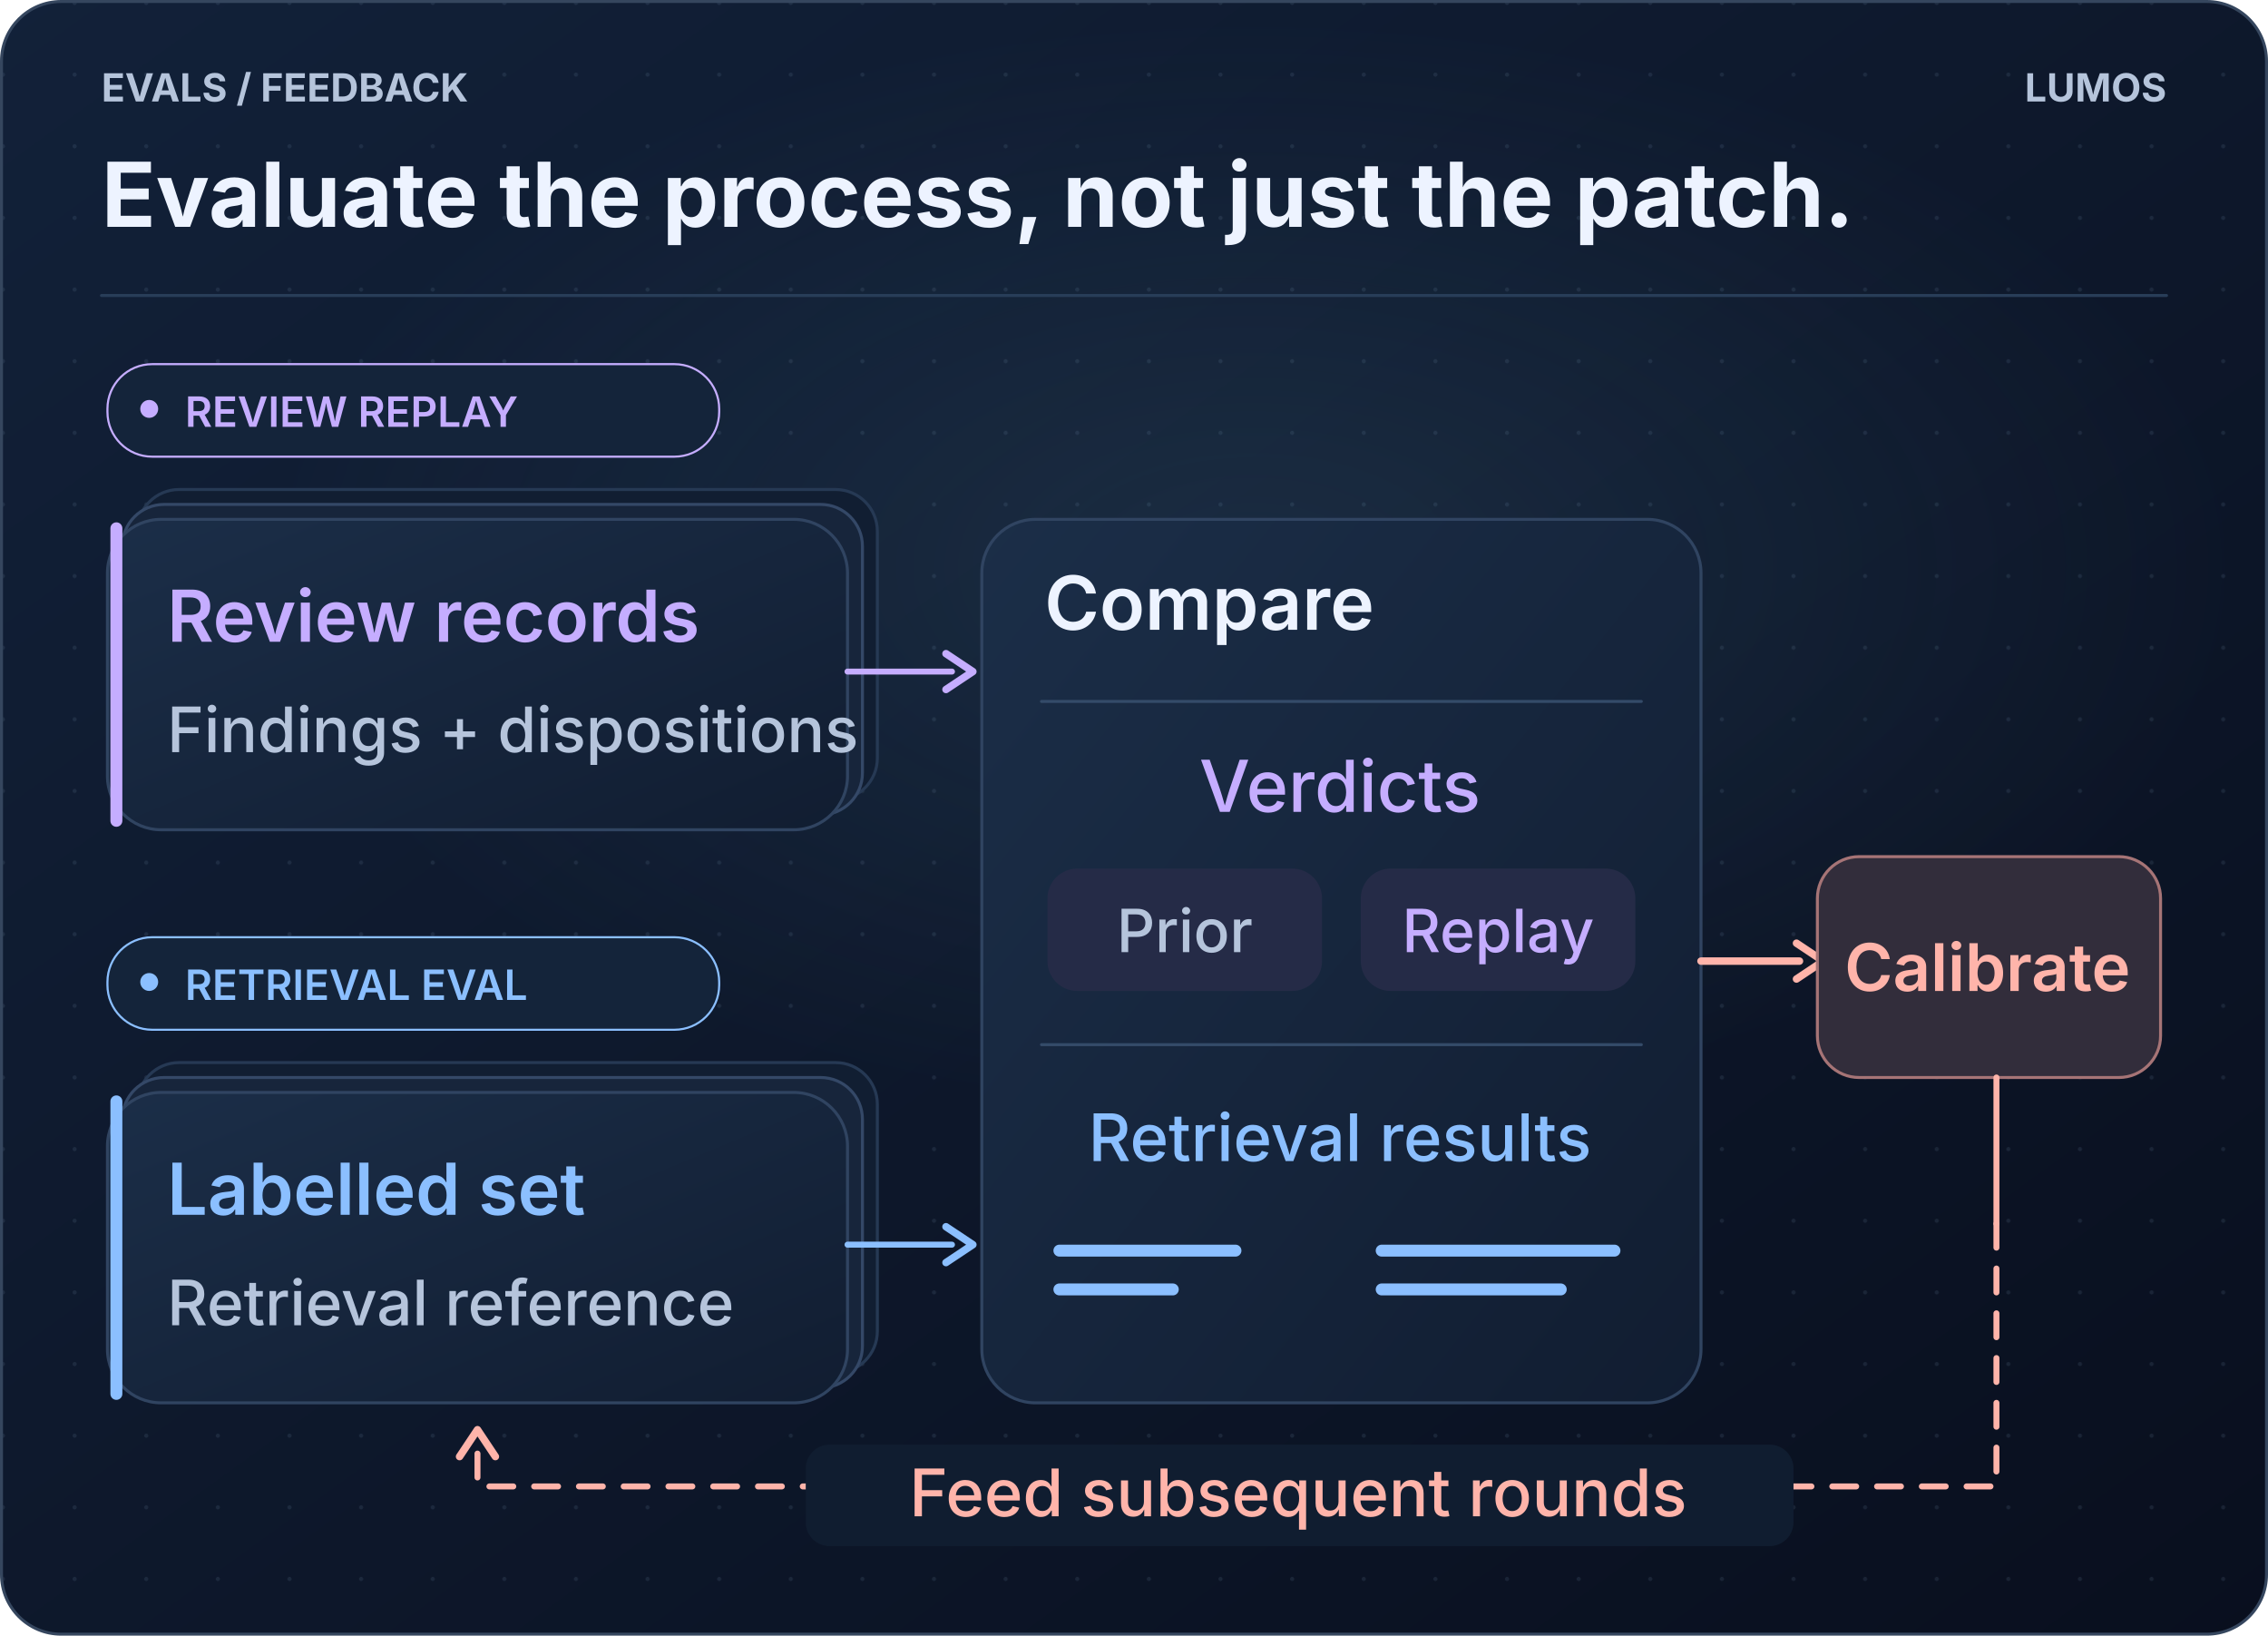
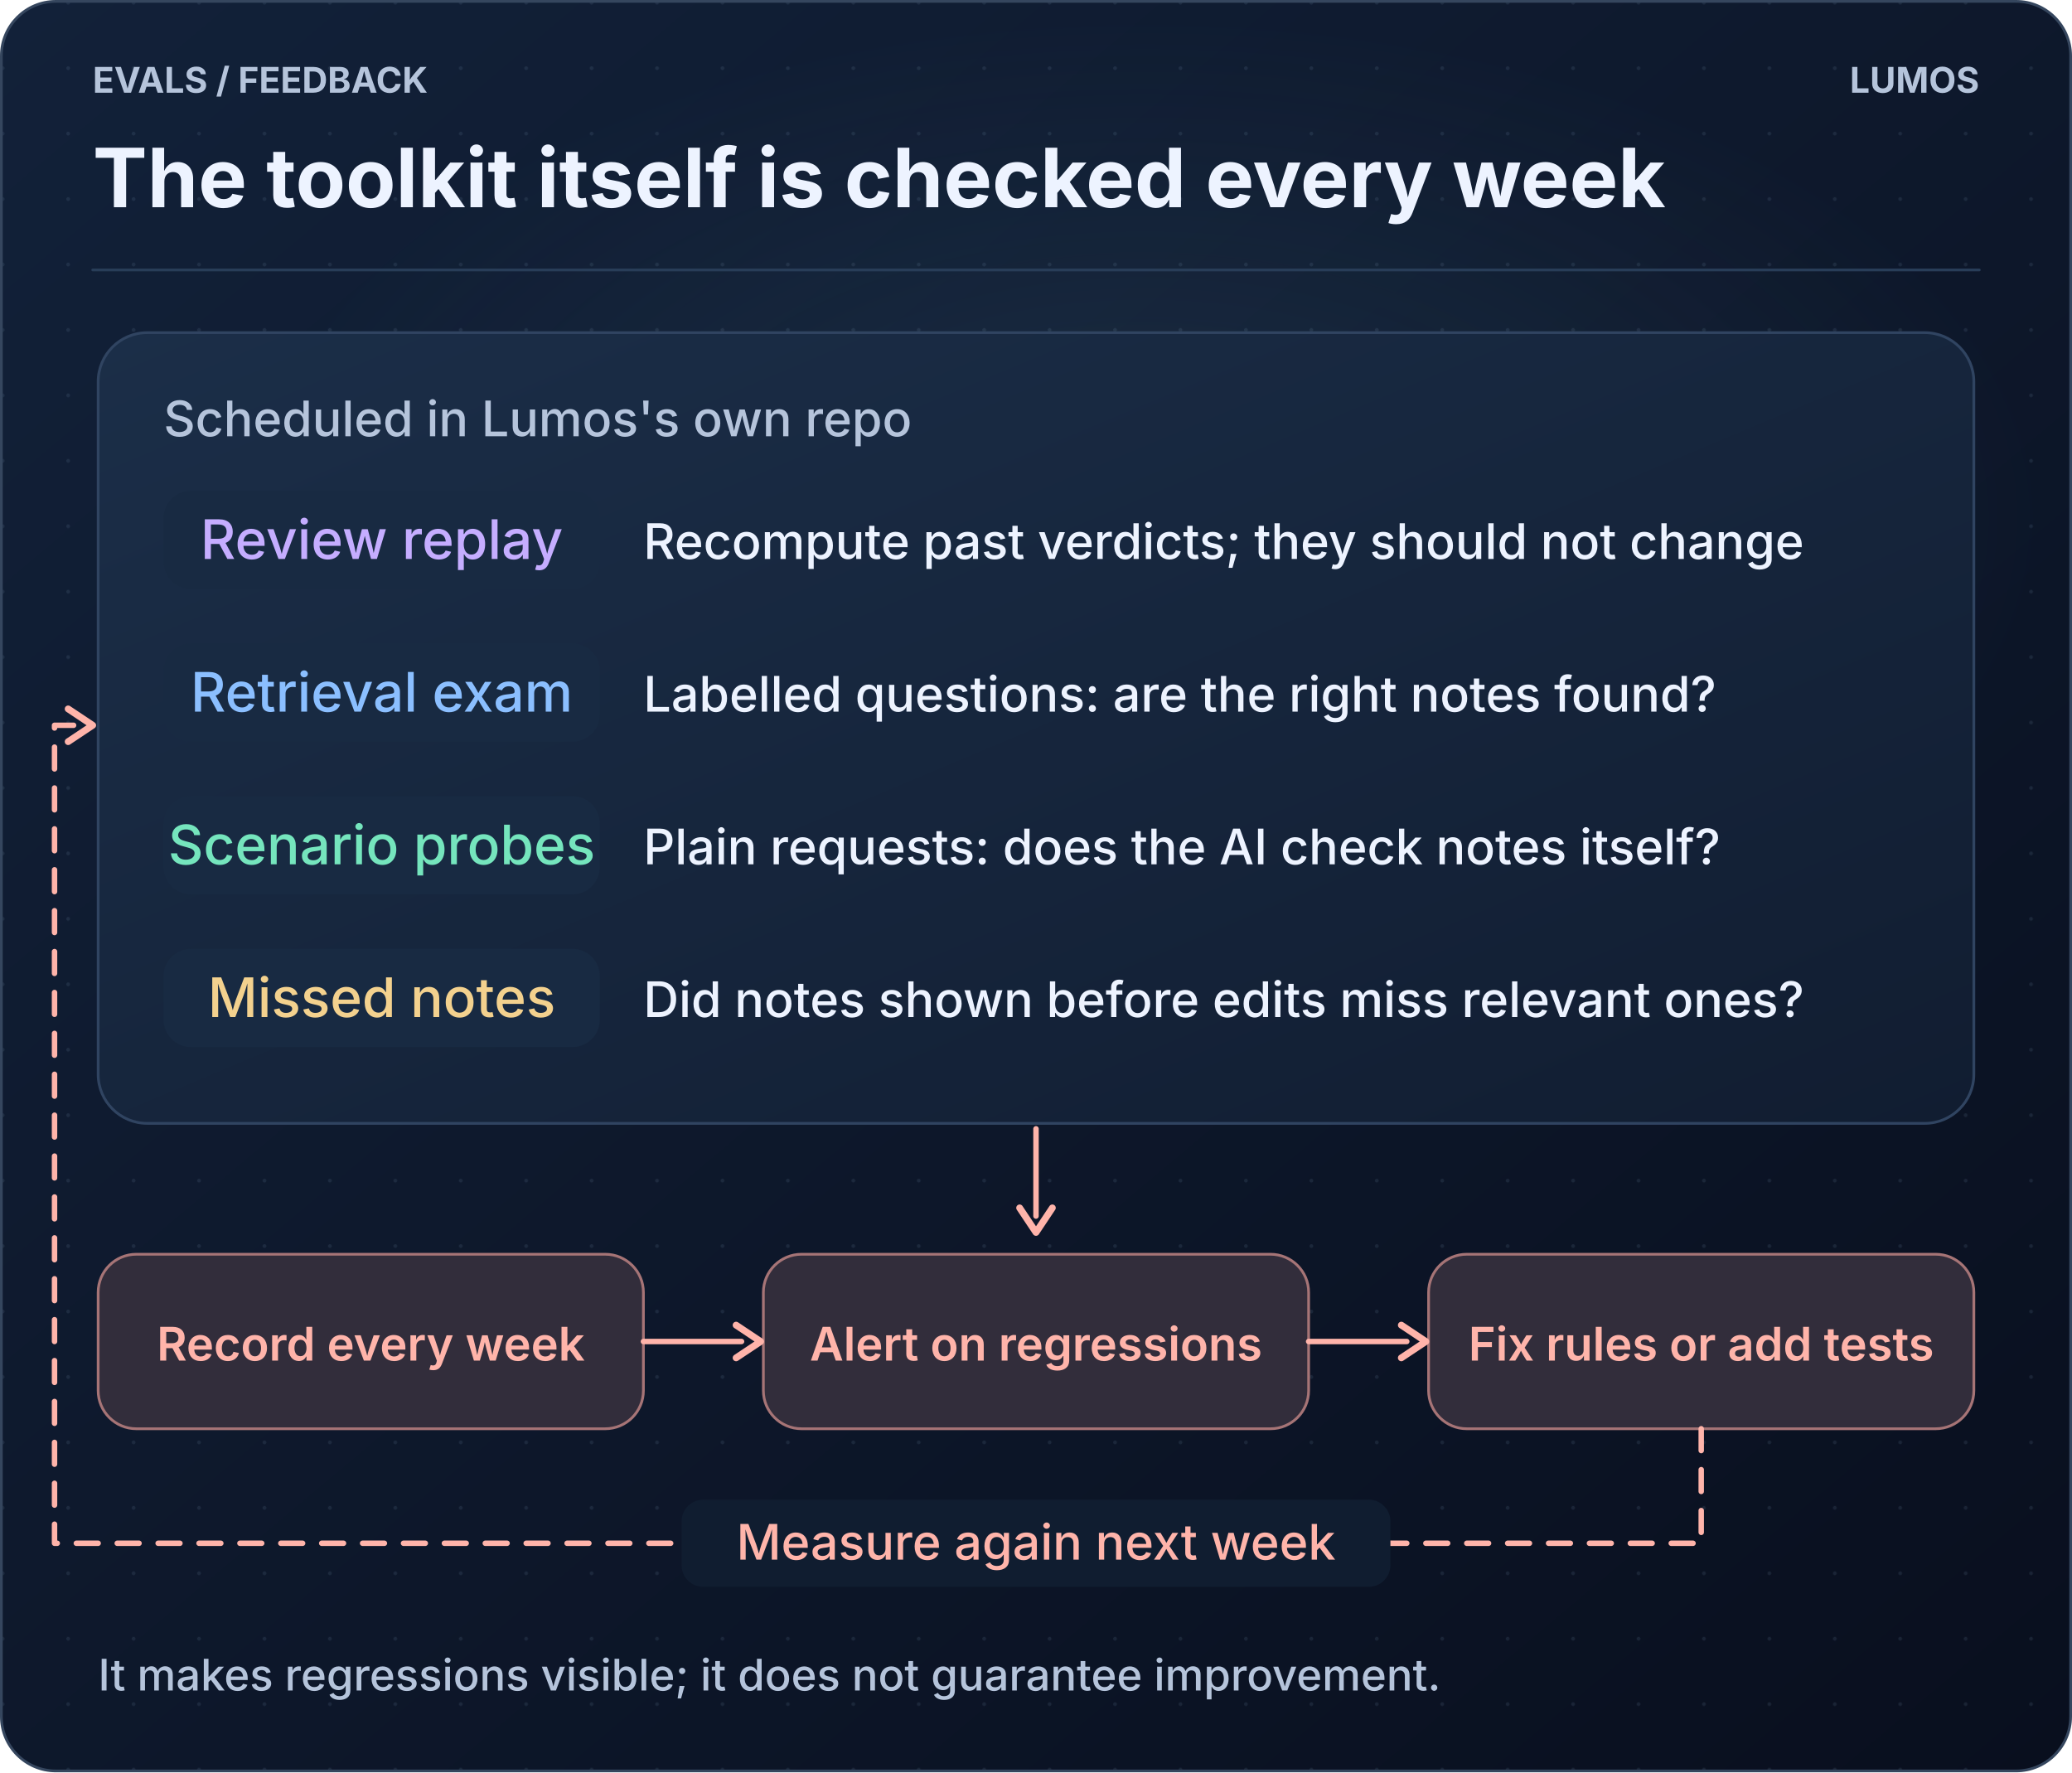
- <svg xmlns="http://www.w3.org/2000/svg" width="760" height="548" viewBox="0 0 760 548" role="img" aria-labelledby="title desc">
+ <svg xmlns="http://www.w3.org/2000/svg" width="760" height="650" viewBox="0 0 760 650" role="img" aria-labelledby="title desc">
  <defs>
    <linearGradient id="bg" x1="0" y1="0" x2="1" y2="1">
      <stop stop-color="#122139" />
      <stop offset="1" stop-color="#090f1e" />
    </linearGradient>
    <linearGradient id="panel" x1="0" y1="0" x2="1" y2="1">
      <stop stop-color="#1b2e48" />
      <stop offset="1" stop-color="#111d31" />
    </linearGradient>
    <radialGradient id="halo">
      <stop stop-color="#73b8d7" stop-opacity=".12" />
      <stop offset="1" stop-color="#73b8d7" stop-opacity="0" />
    </radialGradient>
    <pattern id="grid" width="24" height="24" patternUnits="userSpaceOnUse">
      <circle cx="1" cy="1" r=".7" fill="#718da9" opacity=".15" />
    </pattern>
  </defs>
-   <rect x=".5" y=".5" width="759" height="547" rx="20" fill="url(#bg)" stroke="#35465e" />
-   <rect x="1" y="1" width="758" height="546" rx="20" fill="url(#grid)" />
+   <rect x=".5" y=".5" width="759" height="649" rx="20" fill="url(#bg)" stroke="#35465e" />
+   <rect x="1" y="1" width="758" height="648" rx="20" fill="url(#grid)" />
  <ellipse cx="420" cy="190" rx="335" ry="185" fill="url(#halo)" />
  <g font-family="Inter, 'PingFang TC', 'Noto Sans TC', 'Microsoft JhengHei', system-ui, sans-serif">
    <text x="34" y="34" font-size="13" fill="#b5c4db" text-anchor="start" font-weight="650">EVALS / FEEDBACK</text>
-     <text x="34" y="76" font-size="30" fill="#edf3ff" text-anchor="start" font-weight="650">Evaluate the process, not just the patch.</text>
+     <text x="34" y="76" font-size="30" fill="#edf3ff" text-anchor="start" font-weight="650">The toolkit itself is checked every week</text>
    <path d="M34 99H726" fill="none" stroke="#283d58" stroke-width="1" stroke-linecap="round" stroke-linejoin="round" />
    <text x="726" y="34" font-size="13" fill="#b5c4db" text-anchor="end" font-weight="650">LUMOS</text>
-     <rect x="36" y="122" width="205" height="31" rx="15" fill="#14243a" stroke="#c5adff" stroke-width="0.7" />
-     <circle cx="50" cy="137" r="3" fill="#c5adff" stroke="none" stroke-width="1" />
-     <text x="62" y="143" font-size="14" fill="#c5adff" text-anchor="start" font-weight="600">REVIEW REPLAY</text>
-     <rect x="36" y="314" width="205" height="31" rx="15" fill="#14243a" stroke="#8bbfff" stroke-width="0.7" />
-     <circle cx="50" cy="329" r="3" fill="#8bbfff" stroke="none" stroke-width="1" />
-     <text x="62" y="335" font-size="14" fill="#8bbfff" text-anchor="start" font-weight="600">RETRIEVAL EVAL</text>
-     <rect x="46" y="164" width="248" height="104" rx="14" fill="#111e32" stroke="#263954" stroke-width="1" />
-     <rect x="41" y="169" width="248" height="104" rx="14" fill="#17253b" stroke="#344867" stroke-width="1" />
-     <rect x="36" y="174" width="248" height="104" rx="18" fill="url(#panel)" stroke="#304461" stroke-width="1" />
-     <rect x="37" y="175" width="4" height="102" rx="2" fill="#c5adff" stroke="none" stroke-width="1" />
-     <text x="56" y="215" font-size="24" fill="#c5adff" text-anchor="start" font-weight="600">Review records</text>
-     <text x="56" y="252" font-size="21" fill="#b5c4db" text-anchor="start" font-weight="450">Findings + dispositions</text>
-     <rect x="46" y="356" width="248" height="104" rx="14" fill="#111e32" stroke="#263954" stroke-width="1" />
-     <rect x="41" y="361" width="248" height="104" rx="14" fill="#17253b" stroke="#344867" stroke-width="1" />
-     <rect x="36" y="366" width="248" height="104" rx="18" fill="url(#panel)" stroke="#304461" stroke-width="1" />
-     <rect x="37" y="367" width="4" height="102" rx="2" fill="#8bbfff" stroke="none" stroke-width="1" />
-     <text x="56" y="407" font-size="24" fill="#8bbfff" text-anchor="start" font-weight="600">Labelled set</text>
-     <text x="56" y="444" font-size="21" fill="#b5c4db" text-anchor="start" font-weight="450">Retrieval reference</text>
-     <path d="M284 225H319" fill="none" stroke="#c5adff" stroke-width="2" stroke-linecap="round" stroke-linejoin="round" />
-     <polyline points="317,219 326,225 317,231" fill="none" stroke="#c5adff" stroke-width="2.5" stroke-linecap="round" stroke-linejoin="round" />
-     <path d="M284 417H319" fill="none" stroke="#8bbfff" stroke-width="2" stroke-linecap="round" stroke-linejoin="round" />
-     <polyline points="317,411 326,417 317,423" fill="none" stroke="#8bbfff" stroke-width="2.5" stroke-linecap="round" stroke-linejoin="round" />
-     <rect x="329" y="174" width="241" height="296" rx="18" fill="url(#panel)" stroke="#304461" stroke-width="1" />
-     <text x="350" y="211" font-size="25" fill="#edf3ff" text-anchor="start" font-weight="600">Compare</text>
-     <path d="M349 235H550" fill="none" stroke="#344b69" stroke-width="1" stroke-linecap="round" stroke-linejoin="round" />
-     <text x="449" y="272" font-size="24" fill="#c5adff" text-anchor="middle" font-weight="450">Verdicts</text>
-     <rect x="351" y="291" width="92" height="41" rx="10" fill="#252b47" stroke="none" stroke-width="1" />
-     <rect x="456" y="291" width="92" height="41" rx="10" fill="#252b47" stroke="none" stroke-width="1" />
-     <text x="397" y="319" font-size="20" fill="#b5c4db" text-anchor="middle" font-weight="450">Prior</text>
-     <text x="502" y="319" font-size="20" fill="#c5adff" text-anchor="middle" font-weight="450">Replay</text>
-     <path d="M349 350H550" fill="none" stroke="#344b69" stroke-width="1" stroke-linecap="round" stroke-linejoin="round" />
-     <text x="449" y="389" font-size="22" fill="#8bbfff" text-anchor="middle" font-weight="450">Retrieval results</text>
-     <path d="M355 419H414M355 432H393M463 419H541M463 432H523" fill="none" stroke="#8bbfff" stroke-width="4" stroke-linecap="round" stroke-linejoin="round" />
-     <path d="M570 322H603" fill="none" stroke="#ffb4aa" stroke-width="2.5" stroke-linecap="round" stroke-linejoin="round" />
-     <polyline points="602,316 611,322 602,328" fill="none" stroke="#ffb4aa" stroke-width="2.5" stroke-linecap="round" stroke-linejoin="round" />
-     <rect x="609" y="287" width="115" height="74" rx="14" fill="#322d3b" stroke="#a67476" stroke-width="1" />
-     <text x="666" y="332" font-size="22" fill="#ffb4aa" text-anchor="middle" font-weight="600">Calibrate</text>
-     <path d="M669 361V410" fill="none" stroke="#ffb4aa" stroke-width="2" stroke-linecap="round" stroke-linejoin="round" />
-     <path d="M669 410V498H160V484" fill="none" stroke="#ffb4aa" stroke-width="2" stroke-linecap="round" stroke-linejoin="round" stroke-dasharray="8 7" />
-     <polyline points="154,488 160,479 166,488" fill="none" stroke="#ffb4aa" stroke-width="2.5" stroke-linecap="round" stroke-linejoin="round" />
-     <rect x="270" y="484" width="331" height="34" rx="8" fill="#101d30" stroke="none" stroke-width="1" />
-     <text x="435" y="508" font-size="22" fill="#ffb4aa" text-anchor="middle" font-weight="450">Feed subsequent rounds</text>
+     <rect x="36" y="122" width="688" height="290" rx="18" fill="url(#panel)" stroke="#304461" stroke-width="1" />
+     <text x="60" y="160" font-size="18" fill="#b5c4db" text-anchor="start" font-weight="450">Scheduled in Lumos's own repo</text>
+     <rect x="60" y="180" width="160" height="36" rx="10" fill="#182a42" stroke="none" stroke-width="1" />
+     <text x="140.0" y="205" font-size="20" fill="#c5adff" text-anchor="middle" font-weight="550">Review replay</text>
+     <text x="236" y="205" font-size="18" fill="#edf3ff" text-anchor="start" font-weight="450">Recompute past verdicts; they should not change</text>
+     <rect x="60" y="236" width="160" height="36" rx="10" fill="#182a42" stroke="none" stroke-width="1" />
+     <text x="140.0" y="261" font-size="20" fill="#8bbfff" text-anchor="middle" font-weight="550">Retrieval exam</text>
+     <text x="236" y="261" font-size="18" fill="#edf3ff" text-anchor="start" font-weight="450">Labelled questions: are the right notes found?</text>
+     <rect x="60" y="292" width="160" height="36" rx="10" fill="#182a42" stroke="none" stroke-width="1" />
+     <text x="140.0" y="317" font-size="20" fill="#75e5bd" text-anchor="middle" font-weight="550">Scenario probes</text>
+     <text x="236" y="317" font-size="18" fill="#edf3ff" text-anchor="start" font-weight="450">Plain requests: does the AI check notes itself?</text>
+     <rect x="60" y="348" width="160" height="36" rx="10" fill="#182a42" stroke="none" stroke-width="1" />
+     <text x="140.0" y="373" font-size="20" fill="#f3d18e" text-anchor="middle" font-weight="550">Missed notes</text>
+     <text x="236" y="373" font-size="18" fill="#edf3ff" text-anchor="start" font-weight="450">Did notes shown before edits miss relevant ones?</text>
+     <path d="M380 414V446" fill="none" stroke="#ffb4aa" stroke-width="2" stroke-linecap="round" stroke-linejoin="round" />
+     <polyline points="374,443 380,452 386,443" fill="none" stroke="#ffb4aa" stroke-width="2.5" stroke-linecap="round" stroke-linejoin="round" />
+     <rect x="36" y="460" width="200" height="64" rx="14" fill="#322d3b" stroke="#a67476" stroke-width="1" />
+     <text x="136" y="499" font-size="17" fill="#ffb4aa" text-anchor="middle" font-weight="600">Record every week</text>
+     <rect x="280" y="460" width="200" height="64" rx="14" fill="#322d3b" stroke="#a67476" stroke-width="1" />
+     <text x="380" y="499" font-size="17" fill="#ffb4aa" text-anchor="middle" font-weight="600">Alert on regressions</text>
+     <rect x="524" y="460" width="200" height="64" rx="14" fill="#322d3b" stroke="#a67476" stroke-width="1" />
+     <text x="624" y="499" font-size="17" fill="#ffb4aa" text-anchor="middle" font-weight="600">Fix rules or add tests</text>
+     <path d="M236 492H272" fill="none" stroke="#ffb4aa" stroke-width="2" stroke-linecap="round" stroke-linejoin="round" />
+     <polyline points="270,486 279,492 270,498" fill="none" stroke="#ffb4aa" stroke-width="2.5" stroke-linecap="round" stroke-linejoin="round" />
+     <path d="M480 492H516" fill="none" stroke="#ffb4aa" stroke-width="2" stroke-linecap="round" stroke-linejoin="round" />
+     <polyline points="514,486 523,492 514,498" fill="none" stroke="#ffb4aa" stroke-width="2.5" stroke-linecap="round" stroke-linejoin="round" />
+     <path d="M624 524V566H20V266H28" fill="none" stroke="#ffb4aa" stroke-width="2" stroke-linecap="round" stroke-linejoin="round" stroke-dasharray="8 7" />
+     <polyline points="25,260 34,266 25,272" fill="none" stroke="#ffb4aa" stroke-width="2.5" stroke-linecap="round" stroke-linejoin="round" />
+     <rect x="250" y="550" width="260" height="32" rx="8" fill="#101d30" stroke="none" stroke-width="1" />
+     <text x="380" y="572" font-size="18" fill="#ffb4aa" text-anchor="middle" font-weight="450">Measure again next week</text>
+     <text x="36" y="620" font-size="16" fill="#b5c4db" text-anchor="start" font-weight="450">It makes regressions visible; it does not guarantee improvement.</text>
  </g>
</svg>
